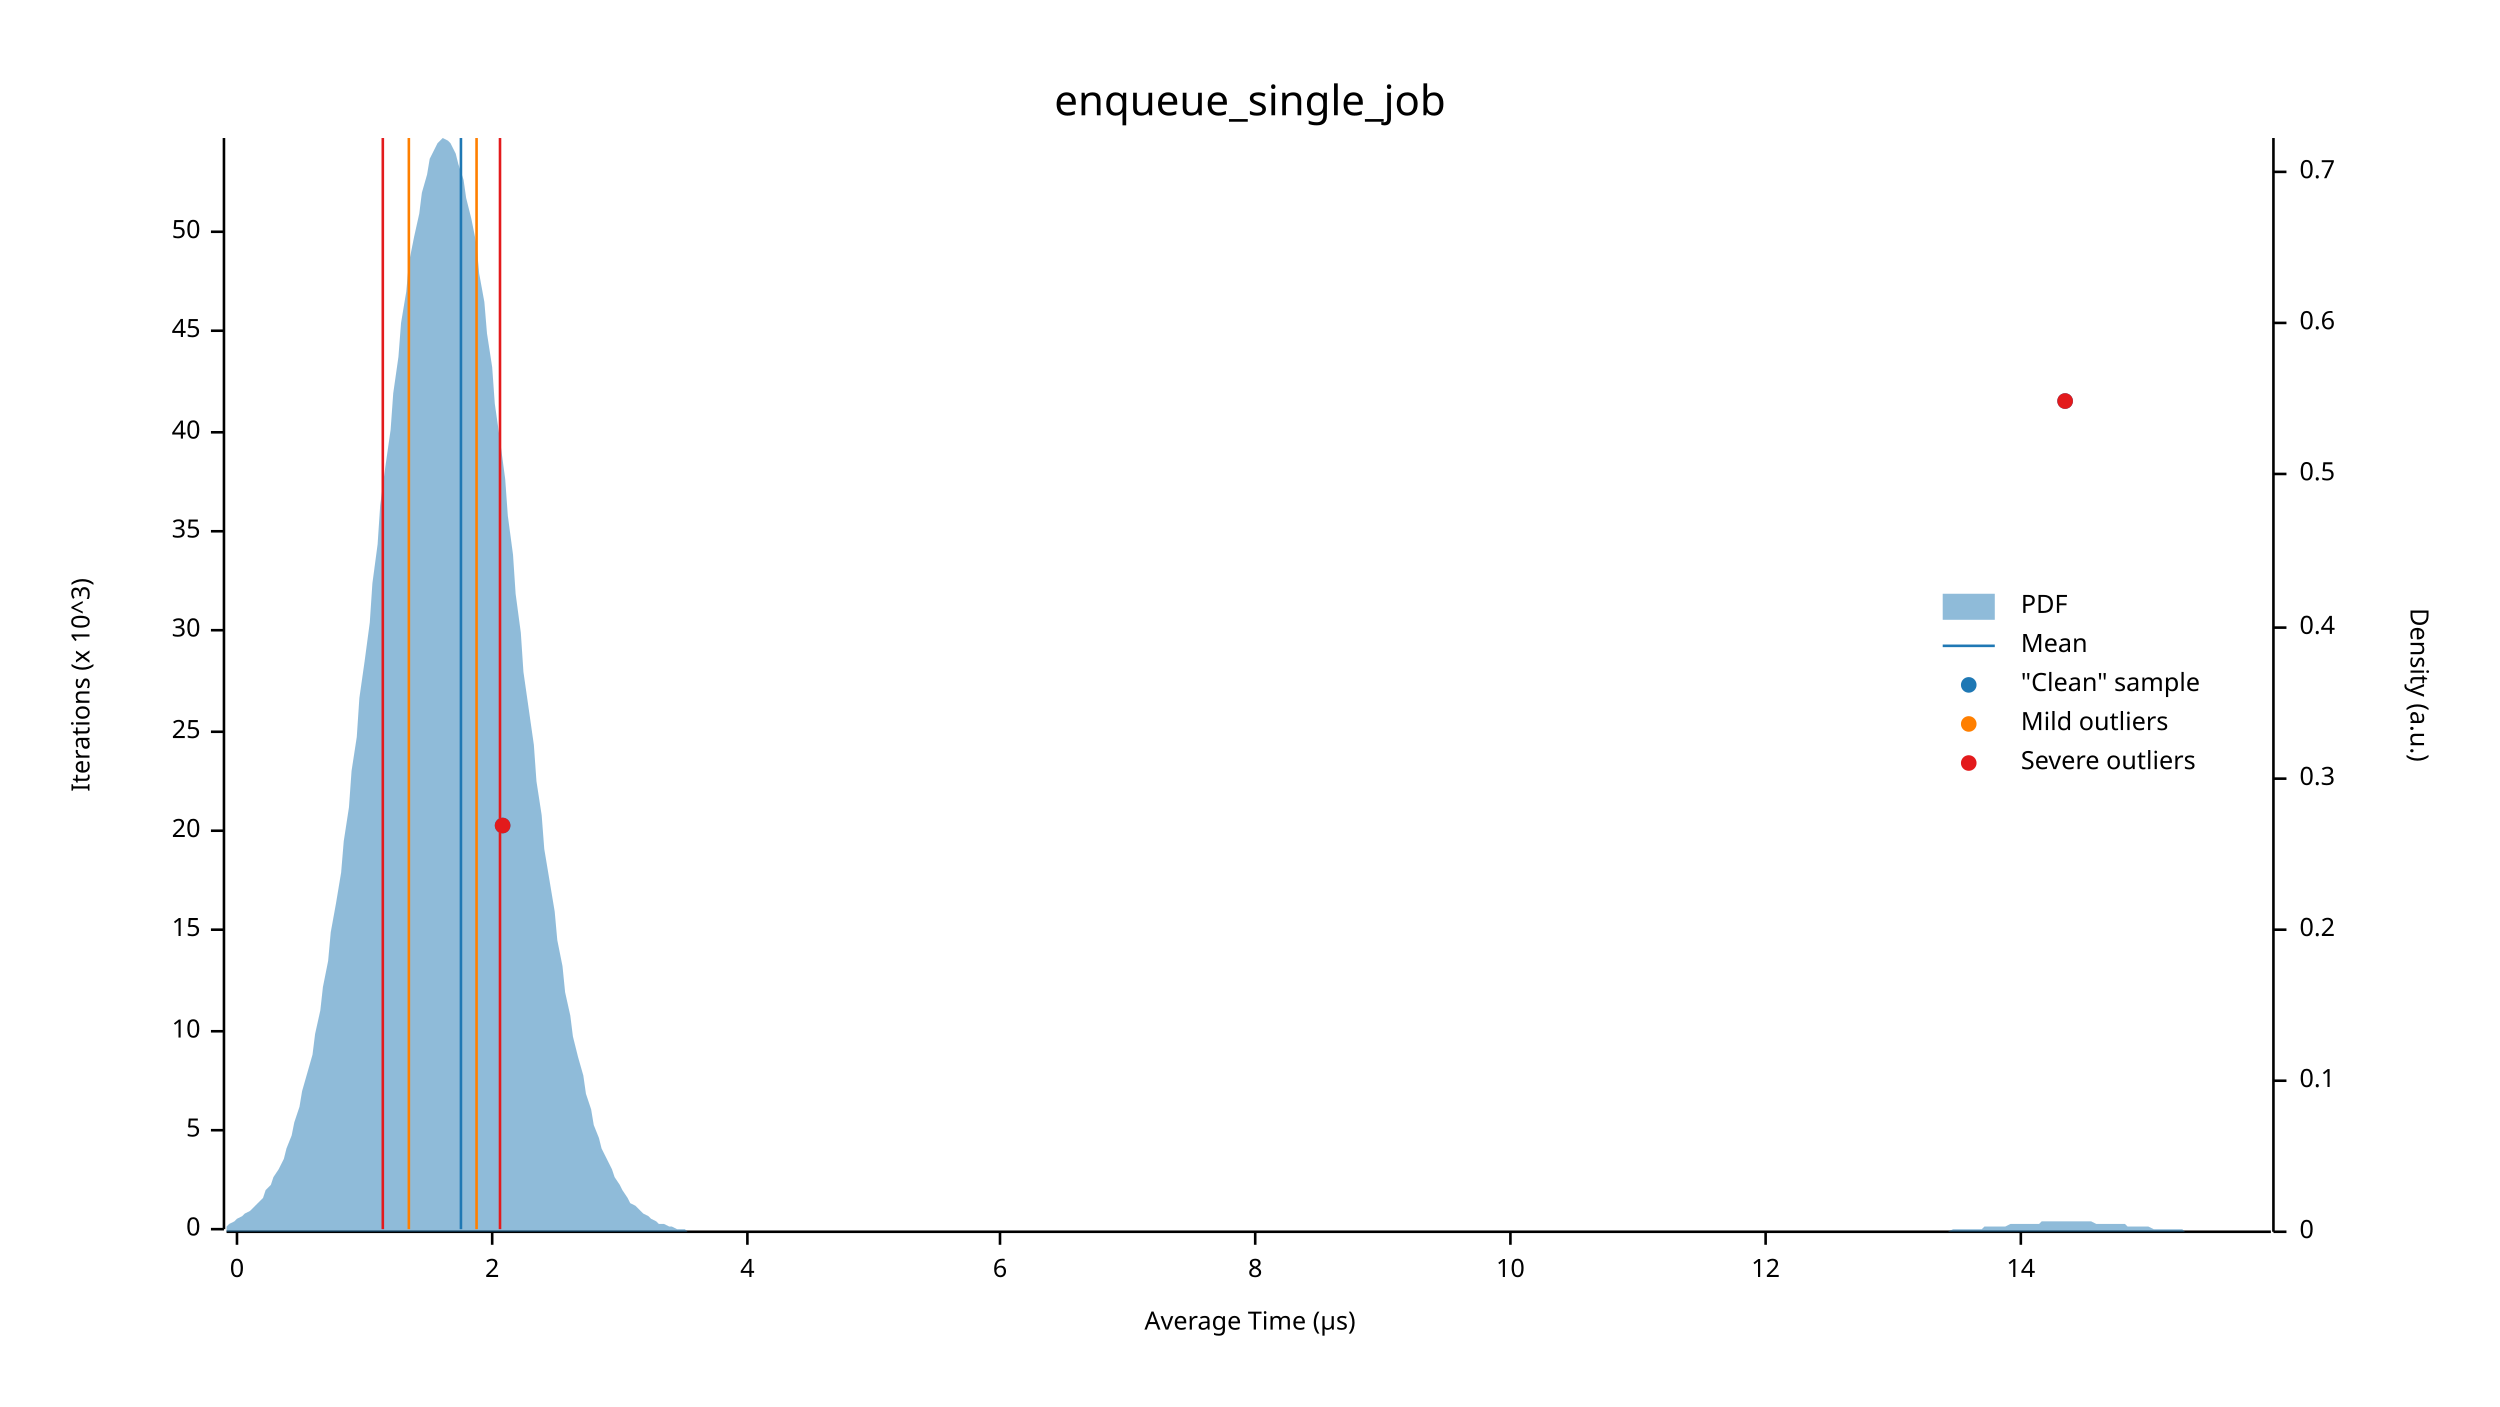
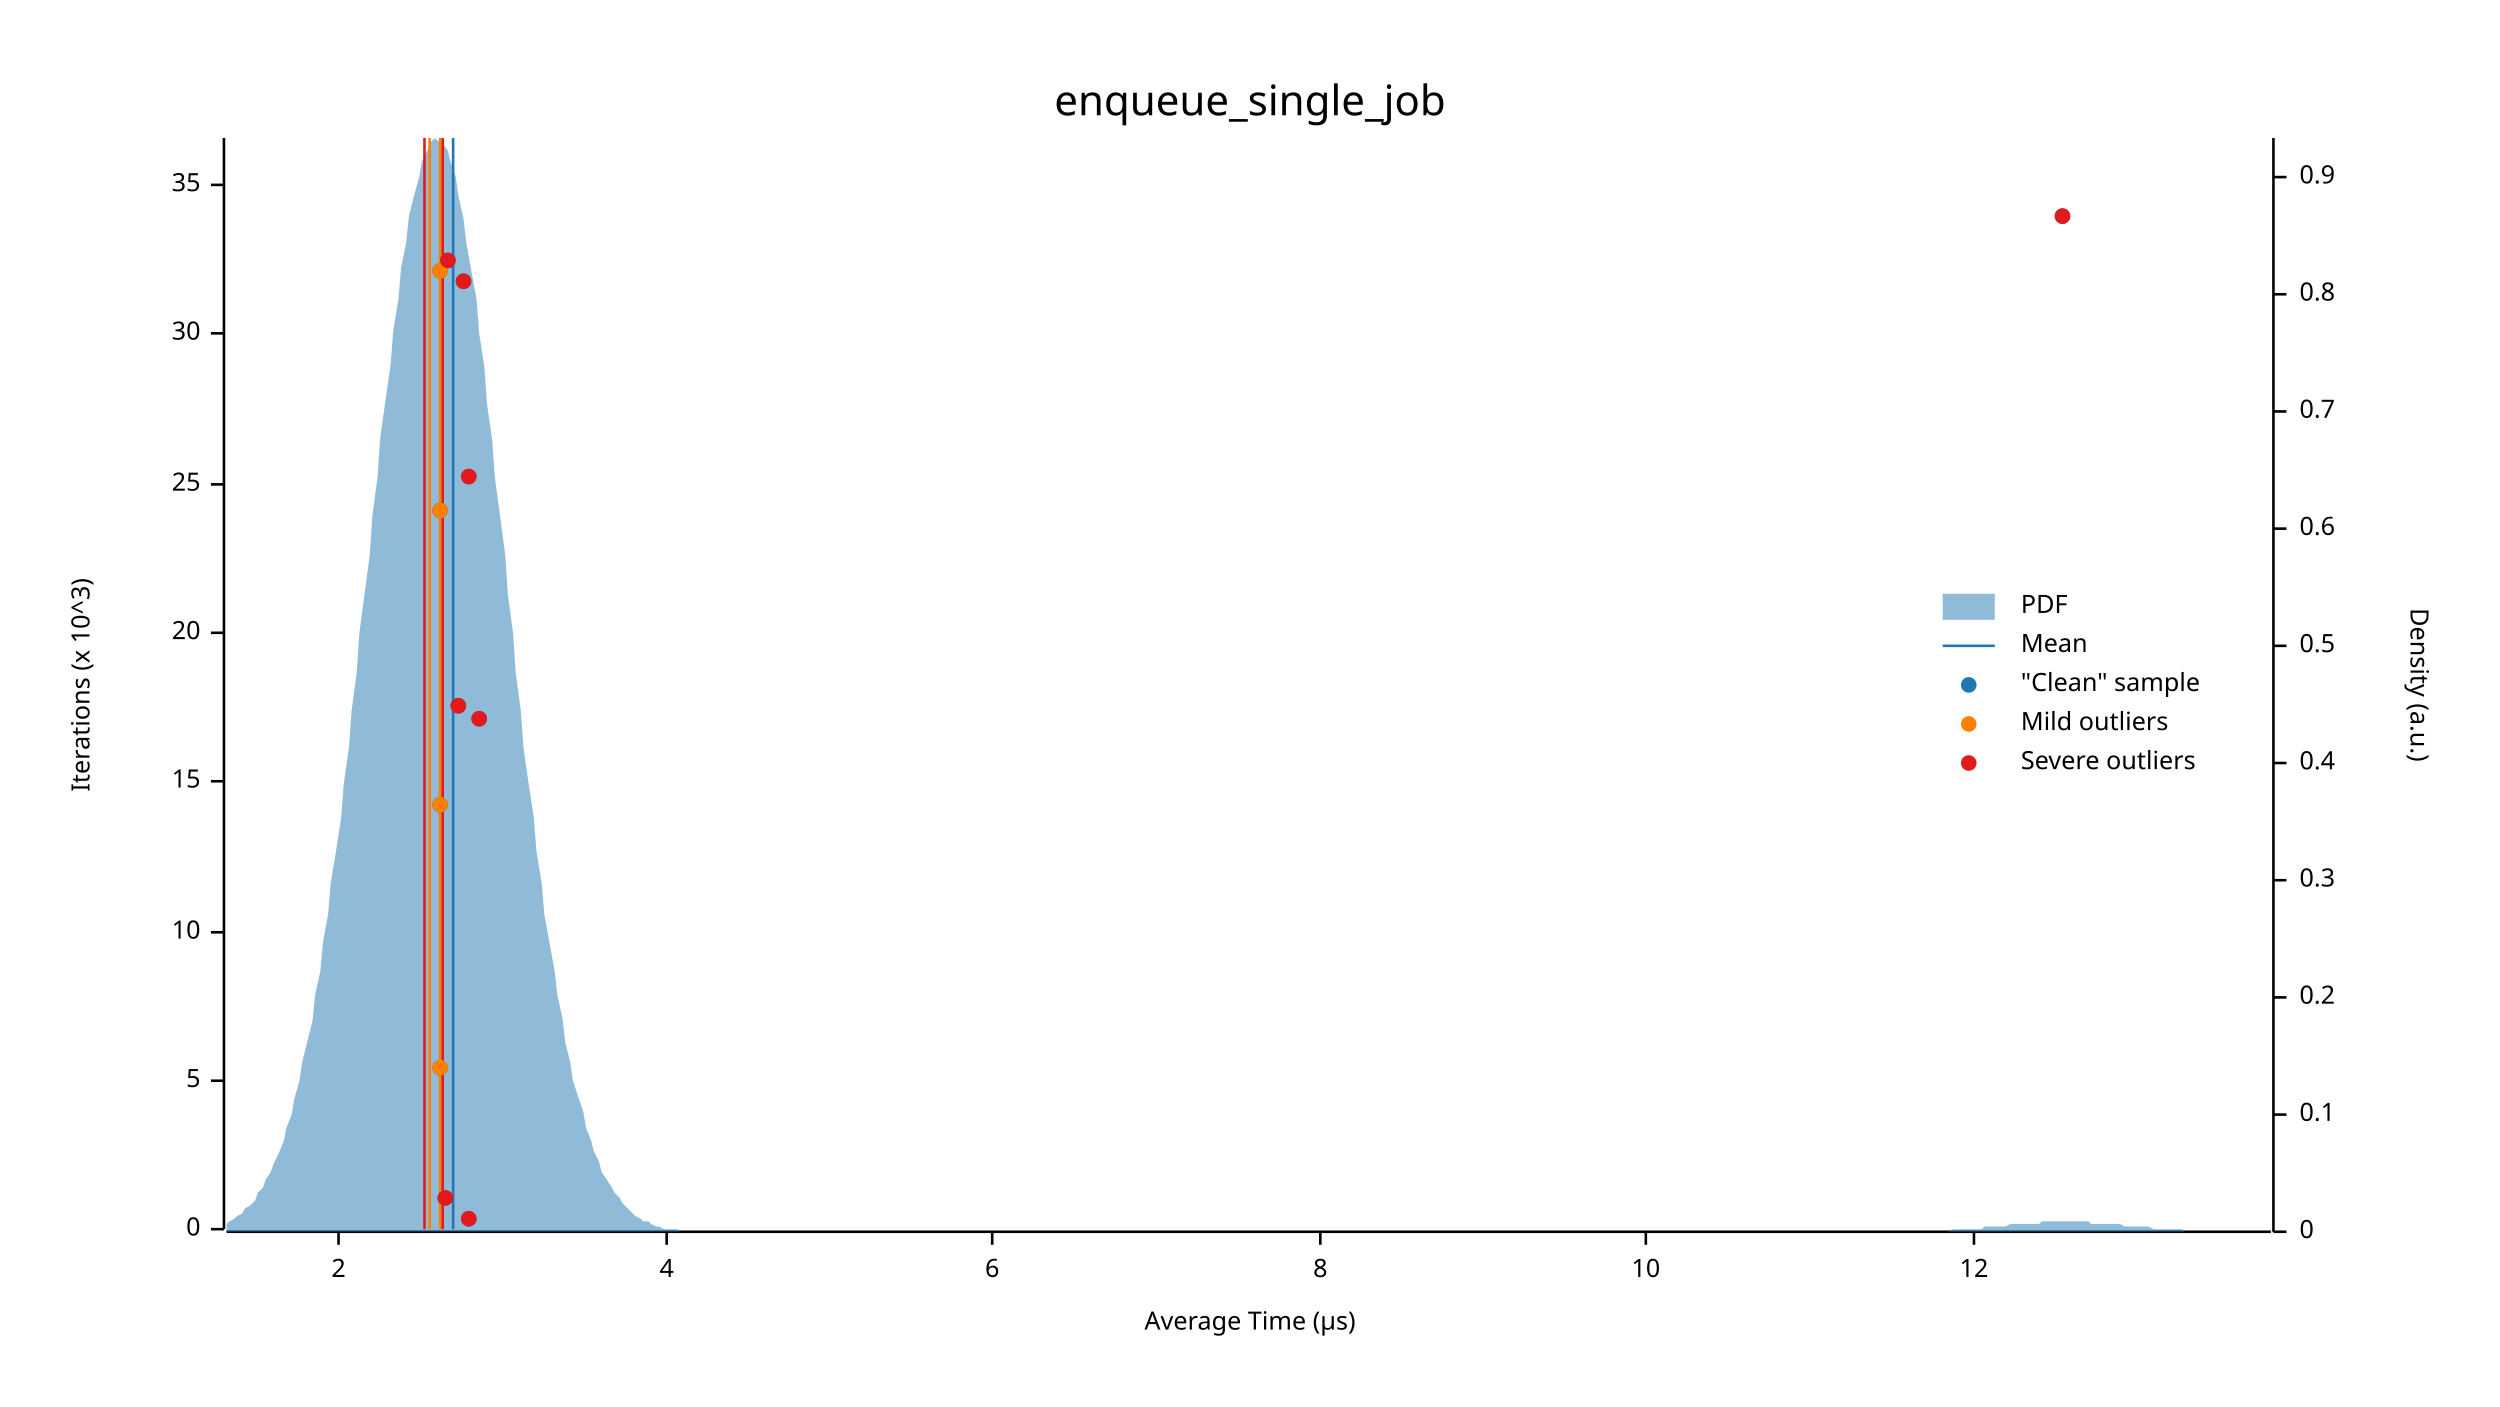
<svg xmlns="http://www.w3.org/2000/svg" width="960" height="540" viewBox="0 0 960 540">
  <text x="480" y="32" dy="0.76em" text-anchor="middle" font-family="sans-serif" font-size="16.129" opacity="1" fill="#000000">
enqueue_single_job
</text>
  <text x="27" y="263" dy="0.76em" text-anchor="middle" font-family="sans-serif" font-size="9.677" opacity="1" fill="#000000" transform="rotate(270, 27, 263)">
Iterations (x 10^3)
</text>
  <text x="480" y="513" dy="-0.5ex" text-anchor="middle" font-family="sans-serif" font-size="9.677" opacity="1" fill="#000000">
Average Time (µs)
</text>
  <polyline fill="none" opacity="1" stroke="#000000" stroke-width="1" points="86,53 86,472 " />
  <text x="77" y="472" dy="0.5ex" text-anchor="end" font-family="sans-serif" font-size="9.677" opacity="1" fill="#000000">
0
</text>
  <polyline fill="none" opacity="1" stroke="#000000" stroke-width="1" points="81,472 86,472 " />
-   <text x="77" y="434" dy="0.5ex" text-anchor="end" font-family="sans-serif" font-size="9.677" opacity="1" fill="#000000">
+   <text x="77" y="415" dy="0.5ex" text-anchor="end" font-family="sans-serif" font-size="9.677" opacity="1" fill="#000000">
5
</text>
-   <polyline fill="none" opacity="1" stroke="#000000" stroke-width="1" points="81,434 86,434 " />
-   <text x="77" y="396" dy="0.5ex" text-anchor="end" font-family="sans-serif" font-size="9.677" opacity="1" fill="#000000">
+   <polyline fill="none" opacity="1" stroke="#000000" stroke-width="1" points="81,415 86,415 " />
+   <text x="77" y="358" dy="0.5ex" text-anchor="end" font-family="sans-serif" font-size="9.677" opacity="1" fill="#000000">
10
</text>
-   <polyline fill="none" opacity="1" stroke="#000000" stroke-width="1" points="81,396 86,396 " />
-   <text x="77" y="357" dy="0.5ex" text-anchor="end" font-family="sans-serif" font-size="9.677" opacity="1" fill="#000000">
+   <polyline fill="none" opacity="1" stroke="#000000" stroke-width="1" points="81,358 86,358 " />
+   <text x="77" y="300" dy="0.5ex" text-anchor="end" font-family="sans-serif" font-size="9.677" opacity="1" fill="#000000">
15
</text>
-   <polyline fill="none" opacity="1" stroke="#000000" stroke-width="1" points="81,357 86,357 " />
-   <text x="77" y="319" dy="0.5ex" text-anchor="end" font-family="sans-serif" font-size="9.677" opacity="1" fill="#000000">
+   <polyline fill="none" opacity="1" stroke="#000000" stroke-width="1" points="81,300 86,300 " />
+   <text x="77" y="243" dy="0.5ex" text-anchor="end" font-family="sans-serif" font-size="9.677" opacity="1" fill="#000000">
20
</text>
-   <polyline fill="none" opacity="1" stroke="#000000" stroke-width="1" points="81,319 86,319 " />
-   <text x="77" y="281" dy="0.5ex" text-anchor="end" font-family="sans-serif" font-size="9.677" opacity="1" fill="#000000">
+   <polyline fill="none" opacity="1" stroke="#000000" stroke-width="1" points="81,243 86,243 " />
+   <text x="77" y="186" dy="0.5ex" text-anchor="end" font-family="sans-serif" font-size="9.677" opacity="1" fill="#000000">
25
</text>
-   <polyline fill="none" opacity="1" stroke="#000000" stroke-width="1" points="81,281 86,281 " />
-   <text x="77" y="242" dy="0.5ex" text-anchor="end" font-family="sans-serif" font-size="9.677" opacity="1" fill="#000000">
+   <polyline fill="none" opacity="1" stroke="#000000" stroke-width="1" points="81,186 86,186 " />
+   <text x="77" y="128" dy="0.5ex" text-anchor="end" font-family="sans-serif" font-size="9.677" opacity="1" fill="#000000">
30
</text>
-   <polyline fill="none" opacity="1" stroke="#000000" stroke-width="1" points="81,242 86,242 " />
-   <text x="77" y="204" dy="0.5ex" text-anchor="end" font-family="sans-serif" font-size="9.677" opacity="1" fill="#000000">
+   <polyline fill="none" opacity="1" stroke="#000000" stroke-width="1" points="81,128 86,128 " />
+   <text x="77" y="71" dy="0.5ex" text-anchor="end" font-family="sans-serif" font-size="9.677" opacity="1" fill="#000000">
35
</text>
-   <polyline fill="none" opacity="1" stroke="#000000" stroke-width="1" points="81,204 86,204 " />
-   <text x="77" y="166" dy="0.5ex" text-anchor="end" font-family="sans-serif" font-size="9.677" opacity="1" fill="#000000">
- 40
- </text>
-   <polyline fill="none" opacity="1" stroke="#000000" stroke-width="1" points="81,166 86,166 " />
-   <text x="77" y="127" dy="0.5ex" text-anchor="end" font-family="sans-serif" font-size="9.677" opacity="1" fill="#000000">
- 45
- </text>
-   <polyline fill="none" opacity="1" stroke="#000000" stroke-width="1" points="81,127 86,127 " />
-   <text x="77" y="89" dy="0.5ex" text-anchor="end" font-family="sans-serif" font-size="9.677" opacity="1" fill="#000000">
- 50
- </text>
-   <polyline fill="none" opacity="1" stroke="#000000" stroke-width="1" points="81,89 86,89 " />
+   <polyline fill="none" opacity="1" stroke="#000000" stroke-width="1" points="81,71 86,71 " />
  <polyline fill="none" opacity="1" stroke="#000000" stroke-width="1" points="87,473 872,473 " />
-   <text x="91" y="483" dy="0.76em" text-anchor="middle" font-family="sans-serif" font-size="9.677" opacity="1" fill="#000000">
- 0
- </text>
-   <polyline fill="none" opacity="1" stroke="#000000" stroke-width="1" points="91,473 91,478 " />
-   <text x="189" y="483" dy="0.76em" text-anchor="middle" font-family="sans-serif" font-size="9.677" opacity="1" fill="#000000">
+   <text x="130" y="483" dy="0.76em" text-anchor="middle" font-family="sans-serif" font-size="9.677" opacity="1" fill="#000000">
2
</text>
-   <polyline fill="none" opacity="1" stroke="#000000" stroke-width="1" points="189,473 189,478 " />
-   <text x="287" y="483" dy="0.76em" text-anchor="middle" font-family="sans-serif" font-size="9.677" opacity="1" fill="#000000">
+   <polyline fill="none" opacity="1" stroke="#000000" stroke-width="1" points="130,473 130,478 " />
+   <text x="256" y="483" dy="0.76em" text-anchor="middle" font-family="sans-serif" font-size="9.677" opacity="1" fill="#000000">
4
</text>
-   <polyline fill="none" opacity="1" stroke="#000000" stroke-width="1" points="287,473 287,478 " />
-   <text x="384" y="483" dy="0.76em" text-anchor="middle" font-family="sans-serif" font-size="9.677" opacity="1" fill="#000000">
+   <polyline fill="none" opacity="1" stroke="#000000" stroke-width="1" points="256,473 256,478 " />
+   <text x="381" y="483" dy="0.76em" text-anchor="middle" font-family="sans-serif" font-size="9.677" opacity="1" fill="#000000">
6
</text>
-   <polyline fill="none" opacity="1" stroke="#000000" stroke-width="1" points="384,473 384,478 " />
-   <text x="482" y="483" dy="0.76em" text-anchor="middle" font-family="sans-serif" font-size="9.677" opacity="1" fill="#000000">
+   <polyline fill="none" opacity="1" stroke="#000000" stroke-width="1" points="381,473 381,478 " />
+   <text x="507" y="483" dy="0.76em" text-anchor="middle" font-family="sans-serif" font-size="9.677" opacity="1" fill="#000000">
8
</text>
-   <polyline fill="none" opacity="1" stroke="#000000" stroke-width="1" points="482,473 482,478 " />
-   <text x="580" y="483" dy="0.76em" text-anchor="middle" font-family="sans-serif" font-size="9.677" opacity="1" fill="#000000">
+   <polyline fill="none" opacity="1" stroke="#000000" stroke-width="1" points="507,473 507,478 " />
+   <text x="632" y="483" dy="0.76em" text-anchor="middle" font-family="sans-serif" font-size="9.677" opacity="1" fill="#000000">
10
</text>
-   <polyline fill="none" opacity="1" stroke="#000000" stroke-width="1" points="580,473 580,478 " />
-   <text x="678" y="483" dy="0.76em" text-anchor="middle" font-family="sans-serif" font-size="9.677" opacity="1" fill="#000000">
+   <polyline fill="none" opacity="1" stroke="#000000" stroke-width="1" points="632,473 632,478 " />
+   <text x="758" y="483" dy="0.76em" text-anchor="middle" font-family="sans-serif" font-size="9.677" opacity="1" fill="#000000">
12
</text>
-   <polyline fill="none" opacity="1" stroke="#000000" stroke-width="1" points="678,473 678,478 " />
-   <text x="776" y="483" dy="0.76em" text-anchor="middle" font-family="sans-serif" font-size="9.677" opacity="1" fill="#000000">
- 14
- </text>
-   <polyline fill="none" opacity="1" stroke="#000000" stroke-width="1" points="776,473 776,478 " />
+   <polyline fill="none" opacity="1" stroke="#000000" stroke-width="1" points="758,473 758,478 " />
  <text x="933" y="263" dy="0.76em" text-anchor="middle" font-family="sans-serif" font-size="9.677" opacity="1" fill="#000000" transform="rotate(90, 933, 263)">
Density (a.u.)
</text>
  <polyline fill="none" opacity="1" stroke="#000000" stroke-width="1" points="873,53 873,473 " />
  <text x="883" y="473" dy="0.5ex" text-anchor="start" font-family="sans-serif" font-size="9.677" opacity="1" fill="#000000">
0
</text>
  <polyline fill="none" opacity="1" stroke="#000000" stroke-width="1" points="873,473 878,473 " />
-   <text x="883" y="415" dy="0.5ex" text-anchor="start" font-family="sans-serif" font-size="9.677" opacity="1" fill="#000000">
+   <text x="883" y="428" dy="0.5ex" text-anchor="start" font-family="sans-serif" font-size="9.677" opacity="1" fill="#000000">
0.1
</text>
-   <polyline fill="none" opacity="1" stroke="#000000" stroke-width="1" points="873,415 878,415 " />
-   <text x="883" y="357" dy="0.5ex" text-anchor="start" font-family="sans-serif" font-size="9.677" opacity="1" fill="#000000">
+   <polyline fill="none" opacity="1" stroke="#000000" stroke-width="1" points="873,428 878,428 " />
+   <text x="883" y="383" dy="0.5ex" text-anchor="start" font-family="sans-serif" font-size="9.677" opacity="1" fill="#000000">
0.2
</text>
-   <polyline fill="none" opacity="1" stroke="#000000" stroke-width="1" points="873,357 878,357 " />
-   <text x="883" y="299" dy="0.5ex" text-anchor="start" font-family="sans-serif" font-size="9.677" opacity="1" fill="#000000">
+   <polyline fill="none" opacity="1" stroke="#000000" stroke-width="1" points="873,383 878,383 " />
+   <text x="883" y="338" dy="0.5ex" text-anchor="start" font-family="sans-serif" font-size="9.677" opacity="1" fill="#000000">
0.3
</text>
-   <polyline fill="none" opacity="1" stroke="#000000" stroke-width="1" points="873,299 878,299 " />
-   <text x="883" y="241" dy="0.5ex" text-anchor="start" font-family="sans-serif" font-size="9.677" opacity="1" fill="#000000">
+   <polyline fill="none" opacity="1" stroke="#000000" stroke-width="1" points="873,338 878,338 " />
+   <text x="883" y="293" dy="0.5ex" text-anchor="start" font-family="sans-serif" font-size="9.677" opacity="1" fill="#000000">
0.4
</text>
-   <polyline fill="none" opacity="1" stroke="#000000" stroke-width="1" points="873,241 878,241 " />
-   <text x="883" y="182" dy="0.5ex" text-anchor="start" font-family="sans-serif" font-size="9.677" opacity="1" fill="#000000">
+   <polyline fill="none" opacity="1" stroke="#000000" stroke-width="1" points="873,293 878,293 " />
+   <text x="883" y="248" dy="0.5ex" text-anchor="start" font-family="sans-serif" font-size="9.677" opacity="1" fill="#000000">
0.5
</text>
-   <polyline fill="none" opacity="1" stroke="#000000" stroke-width="1" points="873,182 878,182 " />
-   <text x="883" y="124" dy="0.5ex" text-anchor="start" font-family="sans-serif" font-size="9.677" opacity="1" fill="#000000">
+   <polyline fill="none" opacity="1" stroke="#000000" stroke-width="1" points="873,248 878,248 " />
+   <text x="883" y="203" dy="0.5ex" text-anchor="start" font-family="sans-serif" font-size="9.677" opacity="1" fill="#000000">
0.6
</text>
-   <polyline fill="none" opacity="1" stroke="#000000" stroke-width="1" points="873,124 878,124 " />
-   <text x="883" y="66" dy="0.5ex" text-anchor="start" font-family="sans-serif" font-size="9.677" opacity="1" fill="#000000">
+   <polyline fill="none" opacity="1" stroke="#000000" stroke-width="1" points="873,203 878,203 " />
+   <text x="883" y="158" dy="0.5ex" text-anchor="start" font-family="sans-serif" font-size="9.677" opacity="1" fill="#000000">
0.7
</text>
-   <polyline fill="none" opacity="1" stroke="#000000" stroke-width="1" points="873,66 878,66 " />
-   <polygon opacity="0.5" fill="#1F78B4" points="87,471 88,470 90,469 91,468 93,467 94,466 96,465 98,463 99,462 101,460 102,457 104,455 105,452 107,449 109,445 110,441 112,436 113,431 115,425 116,419 118,412 120,405 121,397 123,388 124,379 126,369 127,358 129,347 131,335 132,323 134,310 135,296 137,283 138,268 140,254 142,239 143,224 145,209 146,194 148,179 150,165 151,151 153,137 154,124 156,112 157,101 159,91 161,82 162,74 164,67 165,61 167,57 168,55 170,53 172,54 173,55 175,59 176,63 178,69 179,76 181,84 183,94 184,105 186,116 187,128 189,141 190,155 192,169 194,184 195,198 197,213 198,228 200,243 201,258 203,272 205,286 206,300 208,313 209,326 211,338 213,350 214,361 216,371 217,381 219,390 220,398 222,406 224,413 225,420 227,426 228,432 230,437 231,441 233,445 235,449 236,452 238,455 239,457 241,460 242,462 244,463 246,465 247,466 249,467 250,468 252,469 253,470 255,470 257,471 258,471 260,472 261,472 263,472 264,473 266,473 268,473 269,473 271,473 272,473 274,473 276,473 277,473 279,473 280,473 282,473 283,473 285,473 287,473 288,473 290,473 291,473 293,473 294,473 296,473 298,473 299,473 301,473 302,473 304,473 305,473 307,473 309,473 310,473 312,473 313,473 315,473 316,473 318,473 320,473 321,473 323,473 324,473 326,473 327,473 329,473 331,473 332,473 334,473 335,473 337,473 339,473 340,473 342,473 343,473 345,473 346,473 348,473 350,473 351,473 353,473 354,473 356,473 357,473 359,473 361,473 362,473 364,473 365,473 367,473 368,473 370,473 372,473 373,473 375,473 376,473 378,473 379,473 381,473 383,473 384,473 386,473 387,473 389,473 391,473 392,473 394,473 395,473 397,473 398,473 400,473 402,473 403,473 405,473 406,473 408,473 409,473 411,473 413,473 414,473 416,473 417,473 419,473 420,473 422,473 424,473 425,473 427,473 428,473 430,473 431,473 433,473 435,473 436,473 438,473 439,473 441,473 442,473 444,473 446,473 447,473 449,473 450,473 452,473 454,473 455,473 457,473 458,473 460,473 461,473 463,473 465,473 466,473 468,473 469,473 471,473 472,473 474,473 476,473 477,473 479,473 480,473 482,473 483,473 485,473 487,473 488,473 490,473 491,473 493,473 494,473 496,473 498,473 499,473 501,473 502,473 504,473 505,473 507,473 509,473 510,473 512,473 513,473 515,473 517,473 518,473 520,473 521,473 523,473 524,473 526,473 528,473 529,473 531,473 532,473 534,473 535,473 537,473 539,473 540,473 542,473 543,473 545,473 546,473 548,473 550,473 551,473 553,473 554,473 556,473 557,473 559,473 561,473 562,473 564,473 565,473 567,473 568,473 570,473 572,473 573,473 575,473 576,473 578,473 580,473 581,473 583,473 584,473 586,473 587,473 589,473 591,473 592,473 594,473 595,473 597,473 598,473 600,473 602,473 603,473 605,473 606,473 608,473 609,473 611,473 613,473 614,473 616,473 617,473 619,473 620,473 622,473 624,473 625,473 627,473 628,473 630,473 632,473 633,473 635,473 636,473 638,473 639,473 641,473 643,473 644,473 646,473 647,473 649,473 650,473 652,473 654,473 655,473 657,473 658,473 660,473 661,473 663,473 665,473 666,473 668,473 669,473 671,473 672,473 674,473 676,473 677,473 679,473 680,473 682,473 683,473 685,473 687,473 688,473 690,473 691,473 693,473 695,473 696,473 698,473 699,473 701,473 702,473 704,473 706,473 707,473 709,473 710,473 712,473 713,473 715,473 717,473 718,473 720,473 721,473 723,473 724,473 726,473 728,473 729,473 731,473 732,473 734,473 735,473 737,473 739,473 740,473 742,473 743,473 745,473 746,473 748,473 750,472 751,472 753,472 754,472 756,472 758,472 759,472 761,472 762,471 764,471 765,471 767,471 769,471 770,471 772,470 773,470 775,470 776,470 778,470 780,470 781,470 783,470 784,469 786,469 787,469 789,469 791,469 792,469 794,469 795,469 797,469 798,469 800,469 802,469 803,469 805,470 806,470 808,470 809,470 811,470 813,470 814,470 816,470 817,471 819,471 821,471 822,471 824,471 825,471 827,472 828,472 830,472 832,472 833,472 835,472 836,472 838,472 839,473 841,473 843,473 844,473 846,473 847,473 849,473 850,473 852,473 854,473 855,473 857,473 858,473 860,473 861,473 863,473 865,473 866,473 868,473 869,473 871,473 873,473 873,473 87,473 " />
-   <polyline fill="none" opacity="1" stroke="#1F78B4" stroke-width="1" points="177,472 177,53 " />
-   <polyline fill="none" opacity="1" stroke="#FF7F00" stroke-width="1" points="157,472 157,53 " />
-   <polyline fill="none" opacity="1" stroke="#FF7F00" stroke-width="1" points="183,472 183,53 " />
-   <polyline fill="none" opacity="1" stroke="#E31A1C" stroke-width="1" points="147,472 147,53 " />
-   <polyline fill="none" opacity="1" stroke="#E31A1C" stroke-width="1" points="192,472 192,53 " />
-   <circle cx="193" cy="317" r="3" opacity="1" fill="#1F78B4" stroke="none" stroke-width="1" />
-   <circle cx="793" cy="154" r="3" opacity="1" fill="#1F78B4" stroke="none" stroke-width="1" />
-   <circle cx="193" cy="317" r="3" opacity="1" fill="#E31A1C" stroke="none" stroke-width="1" />
-   <circle cx="793" cy="154" r="3" opacity="1" fill="#E31A1C" stroke="none" stroke-width="1" />
+   <polyline fill="none" opacity="1" stroke="#000000" stroke-width="1" points="873,158 878,158 " />
+   <text x="883" y="113" dy="0.5ex" text-anchor="start" font-family="sans-serif" font-size="9.677" opacity="1" fill="#000000">
+ 0.8
+ </text>
+   <polyline fill="none" opacity="1" stroke="#000000" stroke-width="1" points="873,113 878,113 " />
+   <text x="883" y="68" dy="0.5ex" text-anchor="start" font-family="sans-serif" font-size="9.677" opacity="1" fill="#000000">
+ 0.9
+ </text>
+   <polyline fill="none" opacity="1" stroke="#000000" stroke-width="1" points="873,68 878,68 " />
+   <polygon opacity="0.5" fill="#1F78B4" points="87,470 88,469 90,468 91,467 93,466 94,464 96,463 98,461 99,458 101,456 102,453 104,450 105,447 107,443 109,438 110,433 112,428 113,422 115,415 116,408 118,400 120,392 121,382 123,373 124,362 126,351 127,339 129,327 131,314 132,301 134,287 135,273 137,258 138,243 140,228 142,213 143,198 145,183 146,168 148,154 150,140 151,127 153,115 154,103 156,93 157,83 159,75 161,68 162,62 164,58 165,55 167,53 168,54 170,55 172,58 173,62 175,68 176,75 178,84 179,93 181,104 183,115 184,128 186,141 187,155 189,169 190,183 192,198 194,213 195,228 197,243 198,258 200,273 201,287 203,301 205,314 206,327 208,339 209,351 211,362 213,373 214,382 216,391 217,400 219,408 220,415 222,421 224,427 225,433 227,438 228,442 230,446 231,450 233,453 235,456 236,458 238,460 239,462 241,464 242,465 244,467 246,468 247,469 249,469 250,470 252,471 253,471 255,472 257,472 258,472 260,472 261,473 263,473 264,473 266,473 268,473 269,473 271,473 272,473 274,473 276,473 277,473 279,473 280,473 282,473 283,473 285,473 287,473 288,473 290,473 291,473 293,473 294,473 296,473 298,473 299,473 301,473 302,473 304,473 305,473 307,473 309,473 310,473 312,473 313,473 315,473 316,473 318,473 320,473 321,473 323,473 324,473 326,473 327,473 329,473 331,473 332,473 334,473 335,473 337,473 339,473 340,473 342,473 343,473 345,473 346,473 348,473 350,473 351,473 353,473 354,473 356,473 357,473 359,473 361,473 362,473 364,473 365,473 367,473 368,473 370,473 372,473 373,473 375,473 376,473 378,473 379,473 381,473 383,473 384,473 386,473 387,473 389,473 391,473 392,473 394,473 395,473 397,473 398,473 400,473 402,473 403,473 405,473 406,473 408,473 409,473 411,473 413,473 414,473 416,473 417,473 419,473 420,473 422,473 424,473 425,473 427,473 428,473 430,473 431,473 433,473 435,473 436,473 438,473 439,473 441,473 442,473 444,473 446,473 447,473 449,473 450,473 452,473 454,473 455,473 457,473 458,473 460,473 461,473 463,473 465,473 466,473 468,473 469,473 471,473 472,473 474,473 476,473 477,473 479,473 480,473 482,473 483,473 485,473 487,473 488,473 490,473 491,473 493,473 494,473 496,473 498,473 499,473 501,473 502,473 504,473 505,473 507,473 509,473 510,473 512,473 513,473 515,473 517,473 518,473 520,473 521,473 523,473 524,473 526,473 528,473 529,473 531,473 532,473 534,473 535,473 537,473 539,473 540,473 542,473 543,473 545,473 546,473 548,473 550,473 551,473 553,473 554,473 556,473 557,473 559,473 561,473 562,473 564,473 565,473 567,473 568,473 570,473 572,473 573,473 575,473 576,473 578,473 580,473 581,473 583,473 584,473 586,473 587,473 589,473 591,473 592,473 594,473 595,473 597,473 598,473 600,473 602,473 603,473 605,473 606,473 608,473 609,473 611,473 613,473 614,473 616,473 617,473 619,473 620,473 622,473 624,473 625,473 627,473 628,473 630,473 632,473 633,473 635,473 636,473 638,473 639,473 641,473 643,473 644,473 646,473 647,473 649,473 650,473 652,473 654,473 655,473 657,473 658,473 660,473 661,473 663,473 665,473 666,473 668,473 669,473 671,473 672,473 674,473 676,473 677,473 679,473 680,473 682,473 683,473 685,473 687,473 688,473 690,473 691,473 693,473 695,473 696,473 698,473 699,473 701,473 702,473 704,473 706,473 707,473 709,473 710,473 712,473 713,473 715,473 717,473 718,473 720,473 721,473 723,473 724,473 726,473 728,473 729,473 731,473 732,473 734,473 735,473 737,473 739,473 740,473 742,473 743,473 745,473 746,473 748,473 750,472 751,472 753,472 754,472 756,472 758,472 759,472 761,472 762,471 764,471 765,471 767,471 769,471 770,471 772,470 773,470 775,470 776,470 778,470 780,470 781,470 783,470 784,469 786,469 787,469 789,469 791,469 792,469 794,469 795,469 797,469 798,469 800,469 802,469 803,470 805,470 806,470 808,470 809,470 811,470 813,470 814,470 816,471 817,471 819,471 821,471 822,471 824,471 825,471 827,472 828,472 830,472 832,472 833,472 835,472 836,472 838,472 839,473 841,473 843,473 844,473 846,473 847,473 849,473 850,473 852,473 854,473 855,473 857,473 858,473 860,473 861,473 863,473 865,473 866,473 868,473 869,473 871,473 873,473 873,473 87,473 " />
+   <polyline fill="none" opacity="1" stroke="#1F78B4" stroke-width="1" points="174,472 174,53 " />
+   <polyline fill="none" opacity="1" stroke="#FF7F00" stroke-width="1" points="165,472 165,53 " />
+   <polyline fill="none" opacity="1" stroke="#FF7F00" stroke-width="1" points="169,472 169,53 " />
+   <polyline fill="none" opacity="1" stroke="#E31A1C" stroke-width="1" points="163,472 163,53 " />
+   <polyline fill="none" opacity="1" stroke="#E31A1C" stroke-width="1" points="170,472 170,53 " />
+   <circle cx="180" cy="468" r="3" opacity="1" fill="#1F78B4" stroke="none" stroke-width="1" />
+   <circle cx="171" cy="460" r="3" opacity="1" fill="#1F78B4" stroke="none" stroke-width="1" />
+   <circle cx="169" cy="410" r="3" opacity="1" fill="#1F78B4" stroke="none" stroke-width="1" />
+   <circle cx="169" cy="309" r="3" opacity="1" fill="#1F78B4" stroke="none" stroke-width="1" />
+   <circle cx="184" cy="276" r="3" opacity="1" fill="#1F78B4" stroke="none" stroke-width="1" />
+   <circle cx="176" cy="271" r="3" opacity="1" fill="#1F78B4" stroke="none" stroke-width="1" />
+   <circle cx="169" cy="196" r="3" opacity="1" fill="#1F78B4" stroke="none" stroke-width="1" />
+   <circle cx="180" cy="183" r="3" opacity="1" fill="#1F78B4" stroke="none" stroke-width="1" />
+   <circle cx="178" cy="108" r="3" opacity="1" fill="#1F78B4" stroke="none" stroke-width="1" />
+   <circle cx="169" cy="104" r="3" opacity="1" fill="#1F78B4" stroke="none" stroke-width="1" />
+   <circle cx="172" cy="100" r="3" opacity="1" fill="#1F78B4" stroke="none" stroke-width="1" />
+   <circle cx="792" cy="83" r="3" opacity="1" fill="#1F78B4" stroke="none" stroke-width="1" />
+   <circle cx="169" cy="410" r="3" opacity="1" fill="#FF7F00" stroke="none" stroke-width="1" />
+   <circle cx="169" cy="309" r="3" opacity="1" fill="#FF7F00" stroke="none" stroke-width="1" />
+   <circle cx="169" cy="196" r="3" opacity="1" fill="#FF7F00" stroke="none" stroke-width="1" />
+   <circle cx="169" cy="104" r="3" opacity="1" fill="#FF7F00" stroke="none" stroke-width="1" />
+   <circle cx="180" cy="468" r="3" opacity="1" fill="#E31A1C" stroke="none" stroke-width="1" />
+   <circle cx="171" cy="460" r="3" opacity="1" fill="#E31A1C" stroke="none" stroke-width="1" />
+   <circle cx="184" cy="276" r="3" opacity="1" fill="#E31A1C" stroke="none" stroke-width="1" />
+   <circle cx="176" cy="271" r="3" opacity="1" fill="#E31A1C" stroke="none" stroke-width="1" />
+   <circle cx="180" cy="183" r="3" opacity="1" fill="#E31A1C" stroke="none" stroke-width="1" />
+   <circle cx="178" cy="108" r="3" opacity="1" fill="#E31A1C" stroke="none" stroke-width="1" />
+   <circle cx="172" cy="100" r="3" opacity="1" fill="#E31A1C" stroke="none" stroke-width="1" />
+   <circle cx="792" cy="83" r="3" opacity="1" fill="#E31A1C" stroke="none" stroke-width="1" />
  <text x="776" y="228" dy="0.76em" text-anchor="start" font-family="sans-serif" font-size="9.677" opacity="1" fill="#000000">
PDF
</text>
  <text x="776" y="243" dy="0.76em" text-anchor="start" font-family="sans-serif" font-size="9.677" opacity="1" fill="#000000">
Mean
</text>
  <text x="776" y="258" dy="0.76em" text-anchor="start" font-family="sans-serif" font-size="9.677" opacity="1" fill="#000000">
"Clean" sample
</text>
  <text x="776" y="273" dy="0.76em" text-anchor="start" font-family="sans-serif" font-size="9.677" opacity="1" fill="#000000">
Mild outliers
</text>
  <text x="776" y="288" dy="0.76em" text-anchor="start" font-family="sans-serif" font-size="9.677" opacity="1" fill="#000000">
Severe outliers
</text>
  <rect x="746" y="228" width="20" height="10" opacity="0.5" fill="#1F78B4" stroke="none" />
  <polyline fill="none" opacity="1" stroke="#1F78B4" stroke-width="1" points="746,248 766,248 " />
  <circle cx="756" cy="263" r="3" opacity="1" fill="#1F78B4" stroke="none" stroke-width="1" />
  <circle cx="756" cy="278" r="3" opacity="1" fill="#FF7F00" stroke="none" stroke-width="1" />
  <circle cx="756" cy="293" r="3" opacity="1" fill="#E31A1C" stroke="none" stroke-width="1" />
</svg>
